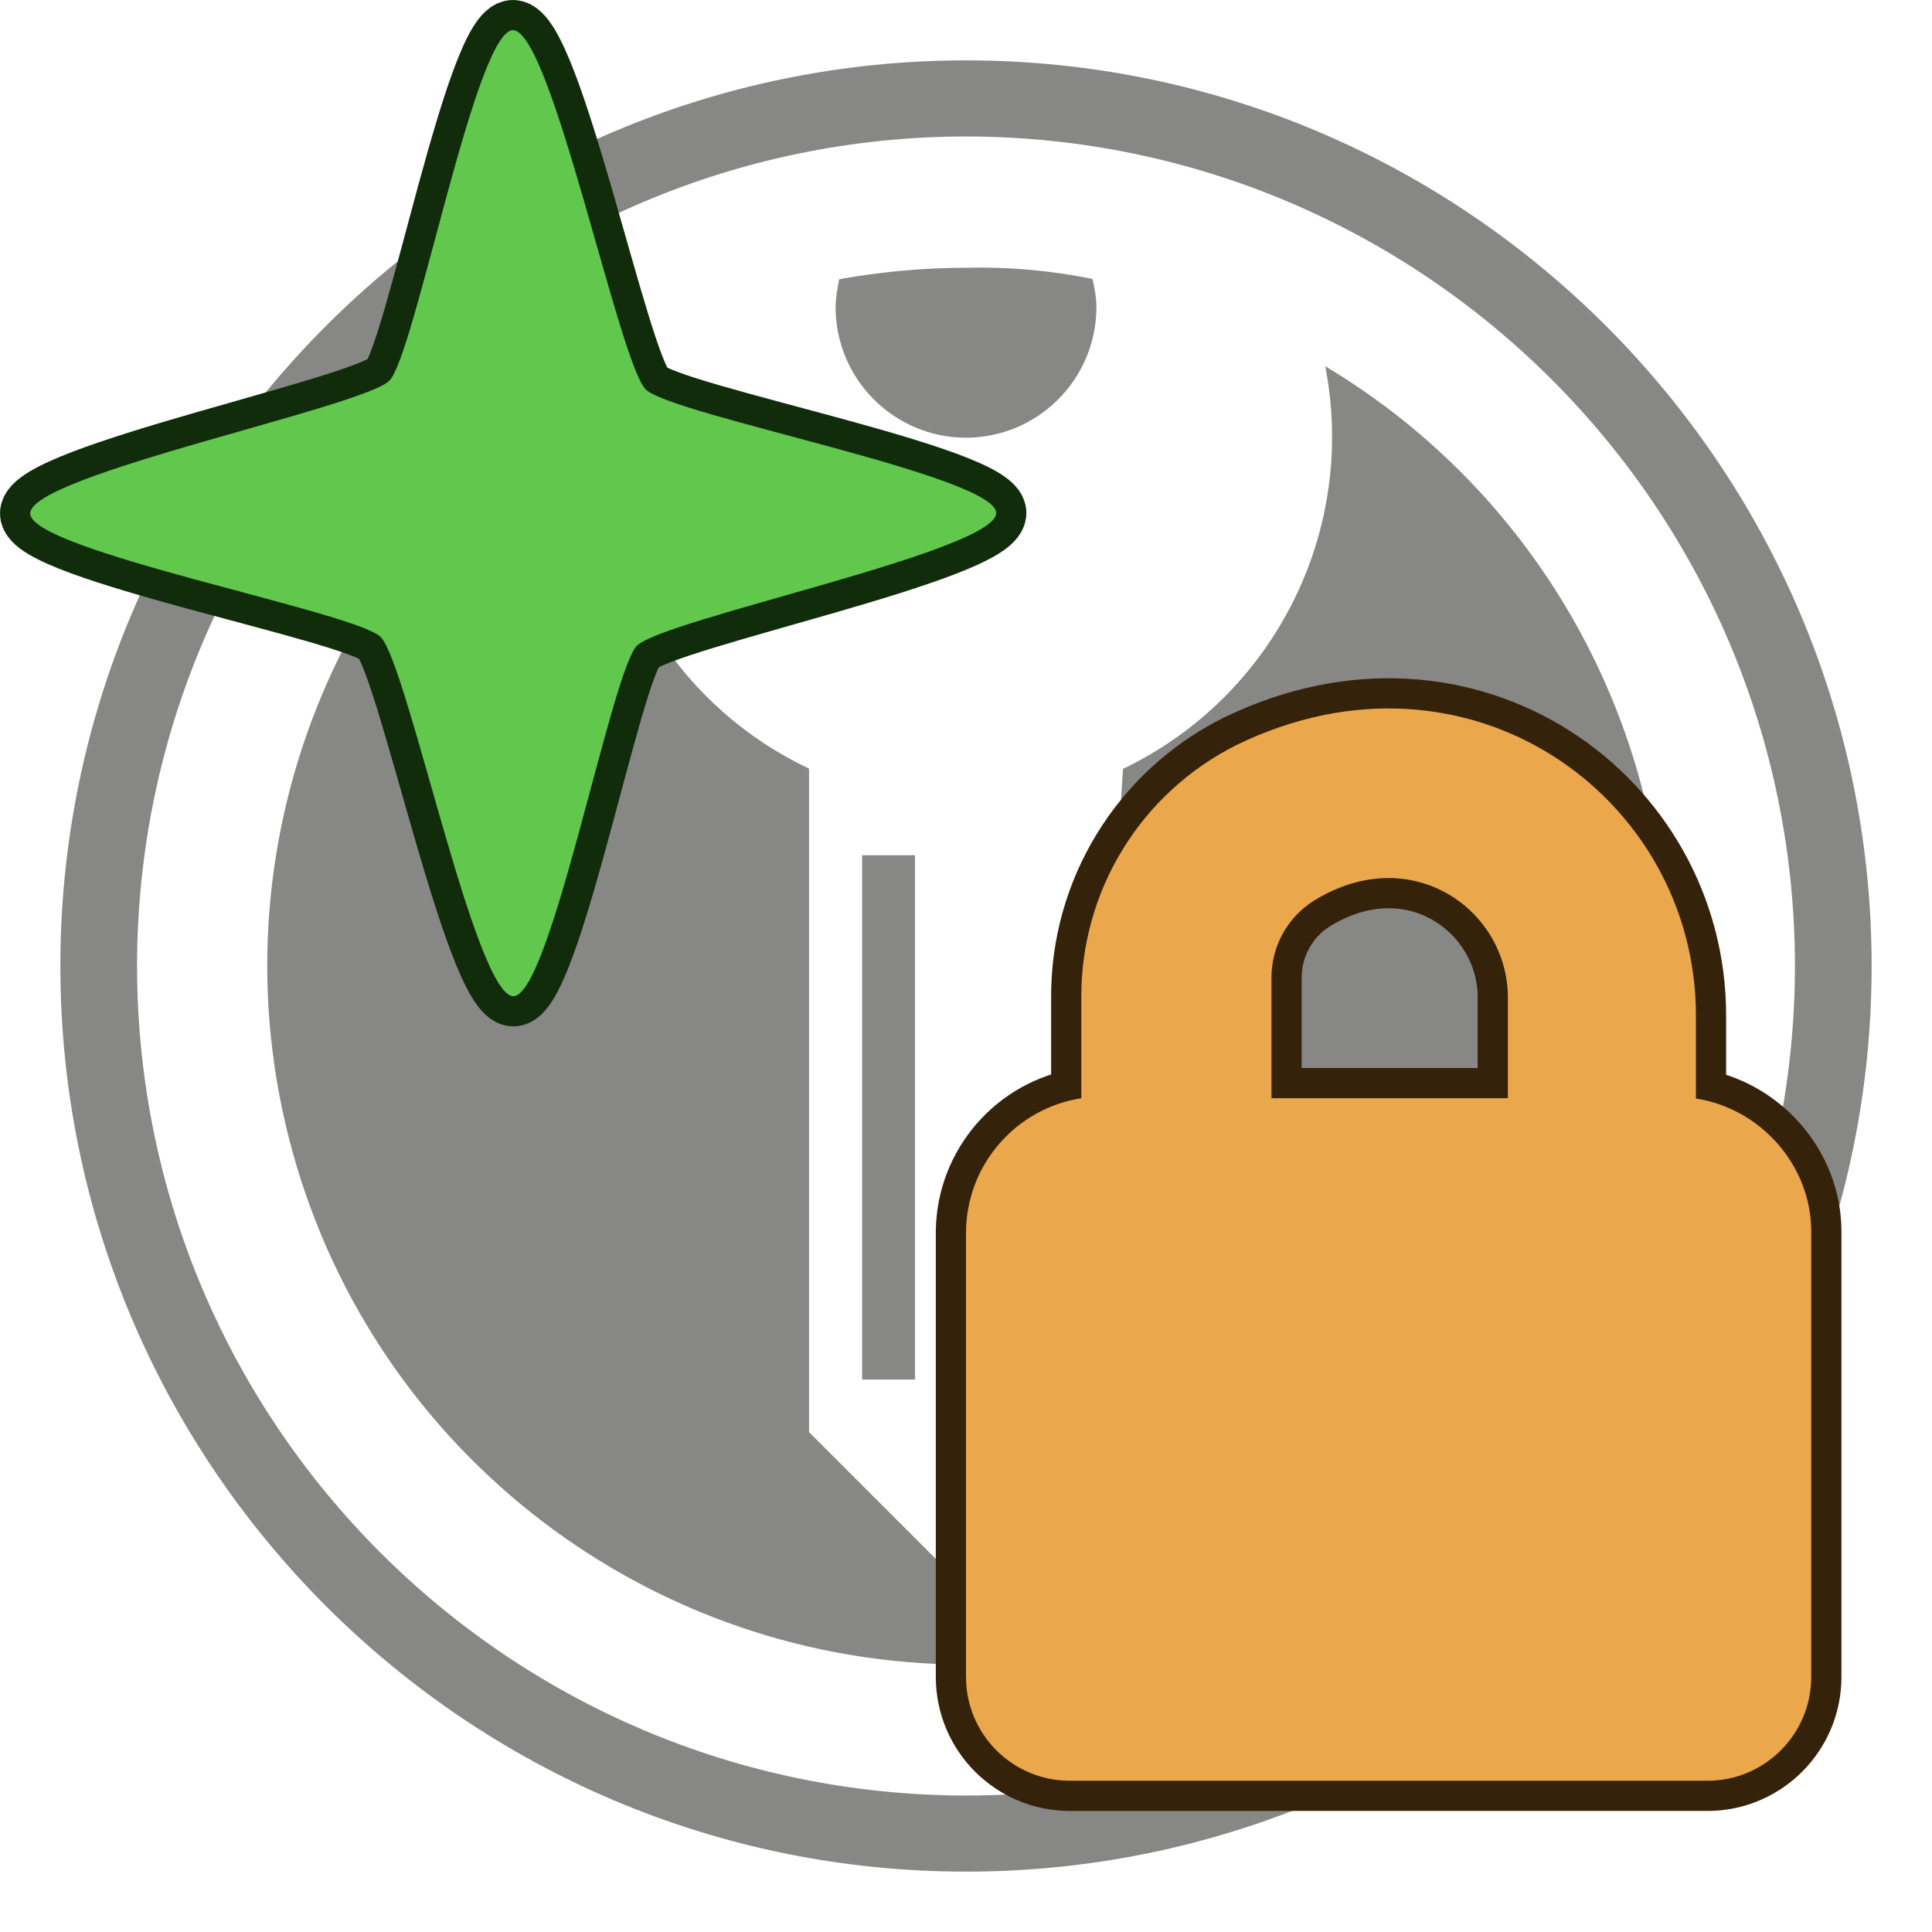
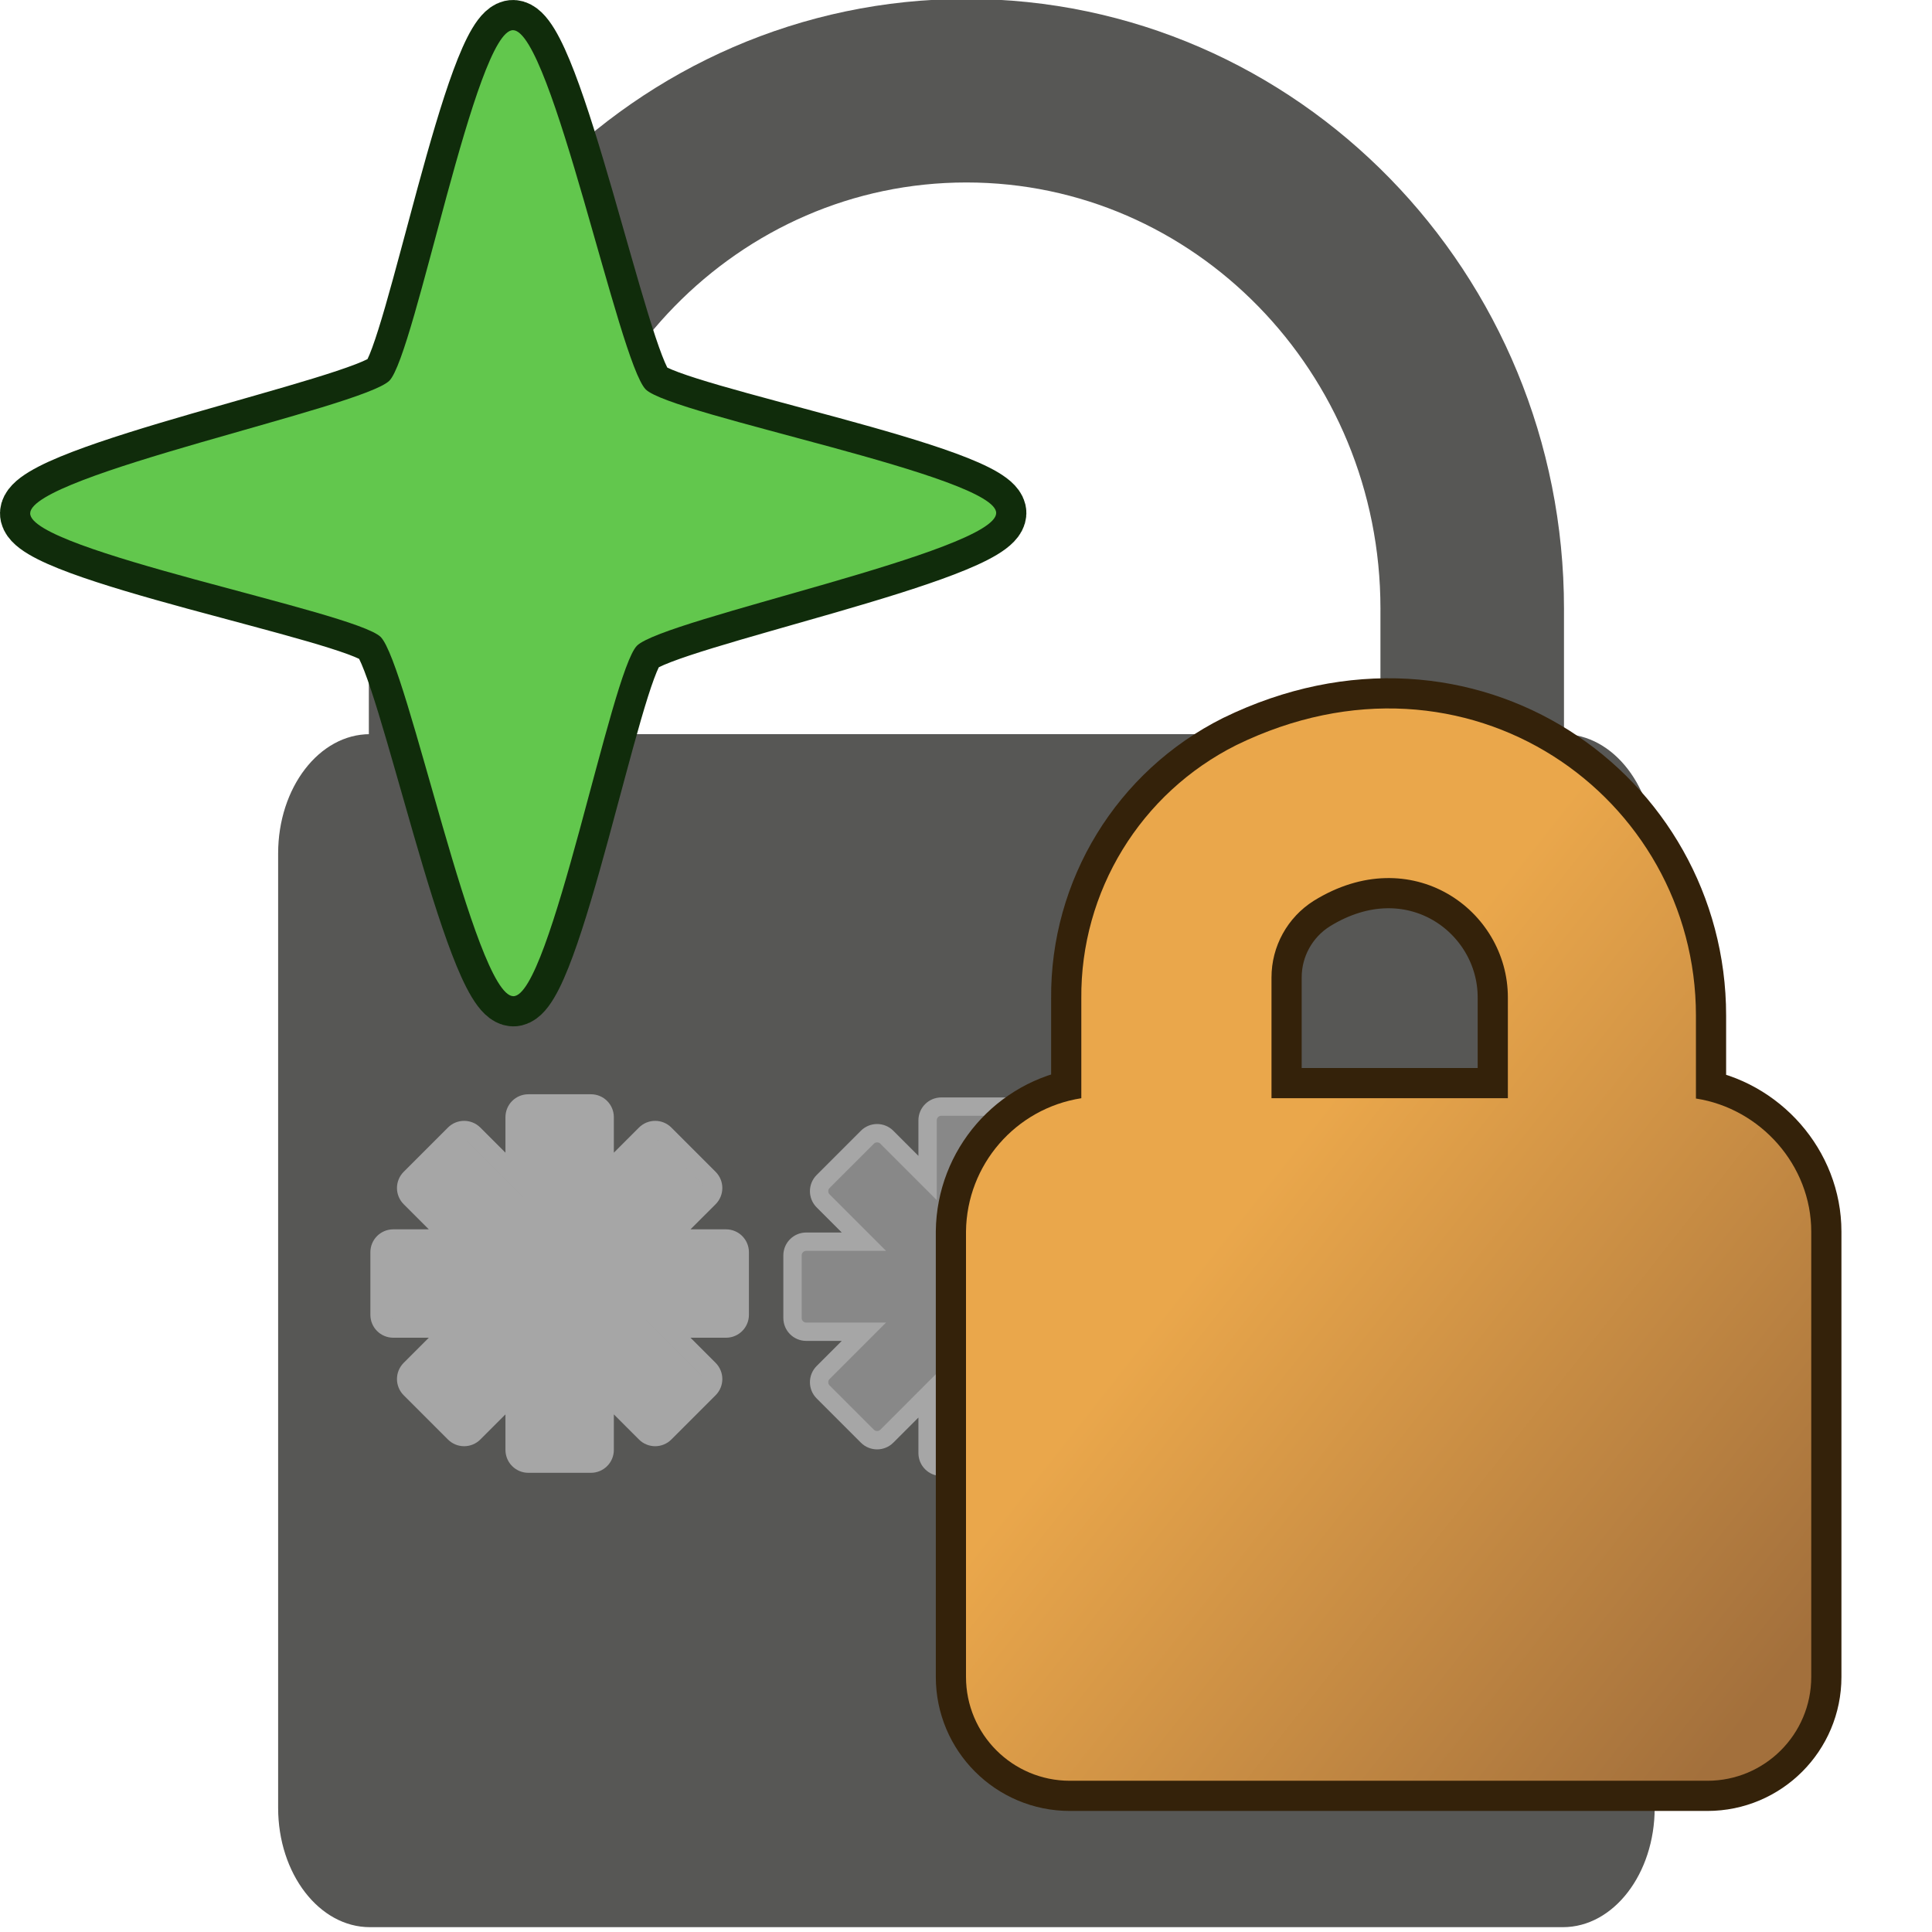
- <svg xmlns="http://www.w3.org/2000/svg" height="64" width="64" viewBox="0 0 64 64" xml:space="preserve">
-   <path style="display:inline;opacity:.5;fill:#0f0f0d;stroke-width:.493" d="M32 2C15.46 2 2 15.46 2 32s13.46 30 30 30 30-13.46 30-30S48.54 2 32 2Zm0 57.48A27.5 27.5 0 0 1 4.54 32 27.5 27.5 0 0 1 32 4.52 27.5 27.5 0 0 1 59.46 32 27.5 27.5 0 0 1 32 59.48zm11.9-47.35a12.2 12.2 0 0 1-6.7 13.34l-.32 5.13 3.7 3.7-3.7 3.69 2.44 2.44-2.44 2.44.32 4.57-5.2 5.2-5.2-5.2V25.46a12.1 12.1 0 0 1-6.94-10.95c0-.82.12-1.57.25-2.38a23.15 23.15 0 1 0 23.79 0zM32 14.5a4.33 4.33 0 0 0 4.32-4.32c0-.32-.06-.63-.13-.94A18.68 18.68 0 0 0 32 8.87c-1.38 0-2.82.13-4.2.38-.06.31-.12.62-.12.94A4.33 4.33 0 0 0 32 14.5zm-3.44 13.83h1.75V45.7h-1.75z" />
-   <g stroke="#0c0c0c" stroke-opacity=".8" style="display:inline;stroke-width:1;stroke:#34220a;stroke-opacity:1">
-     <g style="display:inline;stroke:#34220a;stroke-width:.846;stroke-opacity:1">
-       <path d="M17 33c-1.27-.04-3.5-11-4.39-11.9C11.74 20.25.96 18.24 1 17c.04-1.27 11-3.5 11.9-4.39C13.75 11.74 15.76.96 17 1c1.27.04 3.5 11 4.39 11.9.87.86 11.65 2.87 11.61 4.1-.04 1.27-11 3.5-11.9 4.39-.86.87-2.87 11.65-4.1 11.61z" display="inline" fill="#62c74d" stroke="none" style="display:inline;stroke:#102c0b;stroke-width:2;stroke-dasharray:none;stroke-opacity:1;paint-order:stroke fill markers" />
-     </g>
-     <g style="display:inline;stroke:#34220a;stroke-width:1;stroke-opacity:1">
-       <path d="M56.18 36.38v-2.74c0-7.24-7.55-12.7-15.22-8.96a9.3 9.3 0 0 0-5.14 8.4v3.3A4.52 4.52 0 0 0 32 40.79v14.76c0 1.9 1.54 3.44 3.44 3.44h21.12c1.9 0 3.44-1.54 3.44-3.44V40.8c0-2.2-1.68-4.08-3.82-4.41zm-6.23 0h-7.83v-4a3 3 0 0 1 1.4-2.54c3.23-2 6.43.3 6.43 3.2v3.34z" display="inline" fill="#eaa74b" stroke="none" style="display:inline;stroke:#34220a;stroke-width:2;stroke-linecap:round;stroke-linejoin:round;stroke-dasharray:none;stroke-opacity:1;paint-order:stroke fill markers" />
-     </g>
+ <svg xmlns="http://www.w3.org/2000/svg" xmlns:xlink="http://www.w3.org/1999/xlink" height="64" width="64" viewBox="0 0 64 64">
+   <defs>
+     <linearGradient id="lock-grad">
+       <stop style="stop-color:#eaa74b;stop-opacity:1" offset="0" />
+       <stop style="stop-color:#a3703c;stop-opacity:1" offset="1" />
+     </linearGradient>
+     <linearGradient xlink:href="#lock-grad" id="lock-fill" x1="39.43" y1="42.25" x2="57.97" y2="56.88" gradientUnits="userSpaceOnUse" />
+   </defs>
+   <g transform="scale(0.304) translate(0 0)" opacity="0.7">
+     <path style="fill:none;stroke:#0f0f0d;stroke-width:20;stroke-miterlimit:4" d="M 105.308,9.883 A 55.117,56.435 0 0 0 50.192,66.318 a 55.117,56.435 0 0 0 5.08e-4,0.262 V 140.117 H 160.424 V 66.643 A 55.117,56.435 0 0 0 160.425,66.318 55.117,56.435 0 0 0 105.308,9.883 Z" />
+     <rect style="fill:#0f0f0d;fill-opacity:1;fill-rule:evenodd" width="150" height="130" x="30.308" y="80" rx="10" ry="13" />
+     <path style="fill:#3a3a3a;fill-opacity:1;stroke:#808080;stroke-width:2;stroke-miterlimit:4" d="m 147.576,120.549 c -0.83,0 -1.498,0.668 -1.498,1.498 v 6.282 l -4.442,-4.442 c -0.587,-0.587 -1.533,-0.587 -2.12,0 l -4.819,4.819 c -0.587,0.587 -0.587,1.532 0,2.12 l 4.442,4.442 h -6.282 c -0.83,0 -1.498,0.668 -1.498,1.498 v 6.816 c 0,0.83 0.668,1.498 1.498,1.498 h 6.282 l -4.442,4.442 c -0.587,0.587 -0.587,1.533 0,2.12 l 4.819,4.819 c 0.587,0.587 1.532,0.587 2.12,0 l 4.442,-4.442 v 6.282 c 0,0.83 0.668,1.498 1.498,1.498 h 6.816 c 0.83,0 1.498,-0.668 1.498,-1.498 v -6.282 l 4.442,4.442 c 0.587,0.587 1.532,0.587 2.12,0 l 4.819,-4.819 c 0.587,-0.587 0.587,-1.533 0,-2.12 l -4.442,-4.442 h 6.282 c 0.83,0 1.498,-0.668 1.498,-1.498 v -6.816 c 0,-0.83 -0.668,-1.498 -1.498,-1.498 h -6.282 l 4.442,-4.442 c 0.587,-0.587 0.587,-1.532 0,-2.12 l -4.819,-4.819 c -0.587,-0.587 -1.533,-0.587 -2.12,0 l -4.442,4.442 v -6.282 c 0,-0.83 -0.668,-1.498 -1.498,-1.498 z" />
+     <path style="fill:#555555;fill-opacity:1;stroke:#808080;stroke-width:2;stroke-miterlimit:4" d="m 102.576,120.585 c -0.83,0 -1.498,0.668 -1.498,1.498 v 6.282 l -4.442,-4.442 c -0.587,-0.587 -1.533,-0.587 -2.12,0 l -4.819,4.819 c -0.587,0.587 -0.587,1.532 0,2.12 l 4.442,4.442 h -6.282 c -0.83,0 -1.498,0.668 -1.498,1.498 v 6.816 c 0,0.83 0.668,1.498 1.498,1.498 h 6.282 l -4.442,4.442 c -0.587,0.587 -0.587,1.533 0,2.12 l 4.819,4.819 c 0.587,0.587 1.533,0.587 2.12,0 l 4.442,-4.442 v 6.282 c 0,0.83 0.668,1.498 1.498,1.498 h 6.816 c 0.83,0 1.498,-0.668 1.498,-1.498 v -6.282 l 4.442,4.442 c 0.587,0.587 1.532,0.587 2.12,0 l 4.819,-4.819 c 0.587,-0.587 0.587,-1.533 0,-2.12 l -4.442,-4.442 h 6.282 c 0.83,0 1.498,-0.668 1.498,-1.498 v -6.816 c 0,-0.83 -0.668,-1.498 -1.498,-1.498 h -6.282 l 4.442,-4.442 c 0.587,-0.587 0.587,-1.532 0,-2.12 l -4.819,-4.819 c -0.587,-0.587 -1.533,-0.587 -2.12,0 l -4.442,4.442 v -6.282 c 0,-0.83 -0.668,-1.498 -1.498,-1.498 z" />
+     <path style="fill:#808080;fill-opacity:1;stroke:#808080;stroke-width:2;stroke-miterlimit:4" d="m 57.576,120.239 c -0.83,0 -1.498,0.668 -1.498,1.498 v 6.282 l -4.442,-4.442 c -0.587,-0.587 -1.533,-0.587 -2.12,0 l -4.819,4.819 c -0.587,0.587 -0.587,1.532 0,2.12 l 4.442,4.442 h -6.282 c -0.83,0 -1.498,0.668 -1.498,1.498 v 6.816 c 0,0.83 0.668,1.498 1.498,1.498 h 6.282 l -4.442,4.442 c -0.587,0.587 -0.587,1.533 0,2.12 l 4.819,4.819 c 0.587,0.587 1.533,0.587 2.12,0 l 4.442,-4.442 v 6.282 c 0,0.83 0.668,1.498 1.498,1.498 h 6.816 c 0.83,0 1.498,-0.668 1.498,-1.498 v -6.282 l 4.442,4.442 c 0.587,0.587 1.532,0.587 2.12,0 l 4.819,-4.819 c 0.587,-0.587 0.587,-1.533 0,-2.12 l -4.442,-4.442 h 6.282 c 0.83,0 1.498,-0.668 1.498,-1.498 v -6.816 c 0,-0.83 -0.668,-1.498 -1.498,-1.498 h -6.282 l 4.442,-4.442 c 0.587,-0.587 0.587,-1.532 0,-2.12 l -4.819,-4.819 c -0.587,-0.587 -1.533,-0.587 -2.12,0 l -4.442,4.442 v -6.282 c 0,-0.83 -0.668,-1.498 -1.498,-1.498 z" />
+   </g>
+   <g style="display:inline;stroke:#34220a;stroke-width:.846;stroke-opacity:1">
+     <path d="M17 33c-1.27-.04-3.5-11-4.39-11.9C11.74 20.25.96 18.24 1 17c.04-1.27 11-3.5 11.9-4.39C13.75 11.74 15.76.96 17 1c1.27.04 3.5 11 4.39 11.9.87.86 11.65 2.87 11.61 4.1-.04 1.27-11 3.5-11.9 4.39-.86.87-2.87 11.65-4.1 11.61z" fill="#62c74d" stroke="none" style="display:inline;stroke:#102c0b;stroke-width:2;stroke-dasharray:none;stroke-opacity:1;paint-order:stroke fill markers" />
+   </g>
+   <g style="display:inline;stroke:#34220a;stroke-width:1;stroke-opacity:1">
+     <path d="M56.18 36.38v-2.74c0-7.24-7.55-12.7-15.22-8.96a9.3 9.3 0 0 0-5.14 8.4v3.3A4.52 4.52 0 0 0 32 40.79v14.76c0 1.9 1.54 3.44 3.44 3.44h21.12c1.9 0 3.44-1.54 3.44-3.44V40.8c0-2.2-1.68-4.08-3.82-4.41zm-6.23 0h-7.83v-4a3 3 0 0 1 1.4-2.54c3.23-2 6.43.3 6.43 3.2v3.34z" fill="#eaa74b" stroke="none" style="fill:url(#lock-fill);fill-opacity:1;stroke:#34220a;stroke-width:2;stroke-linecap:round;stroke-linejoin:round;paint-order:stroke fill markers" />
  </g>
</svg>
